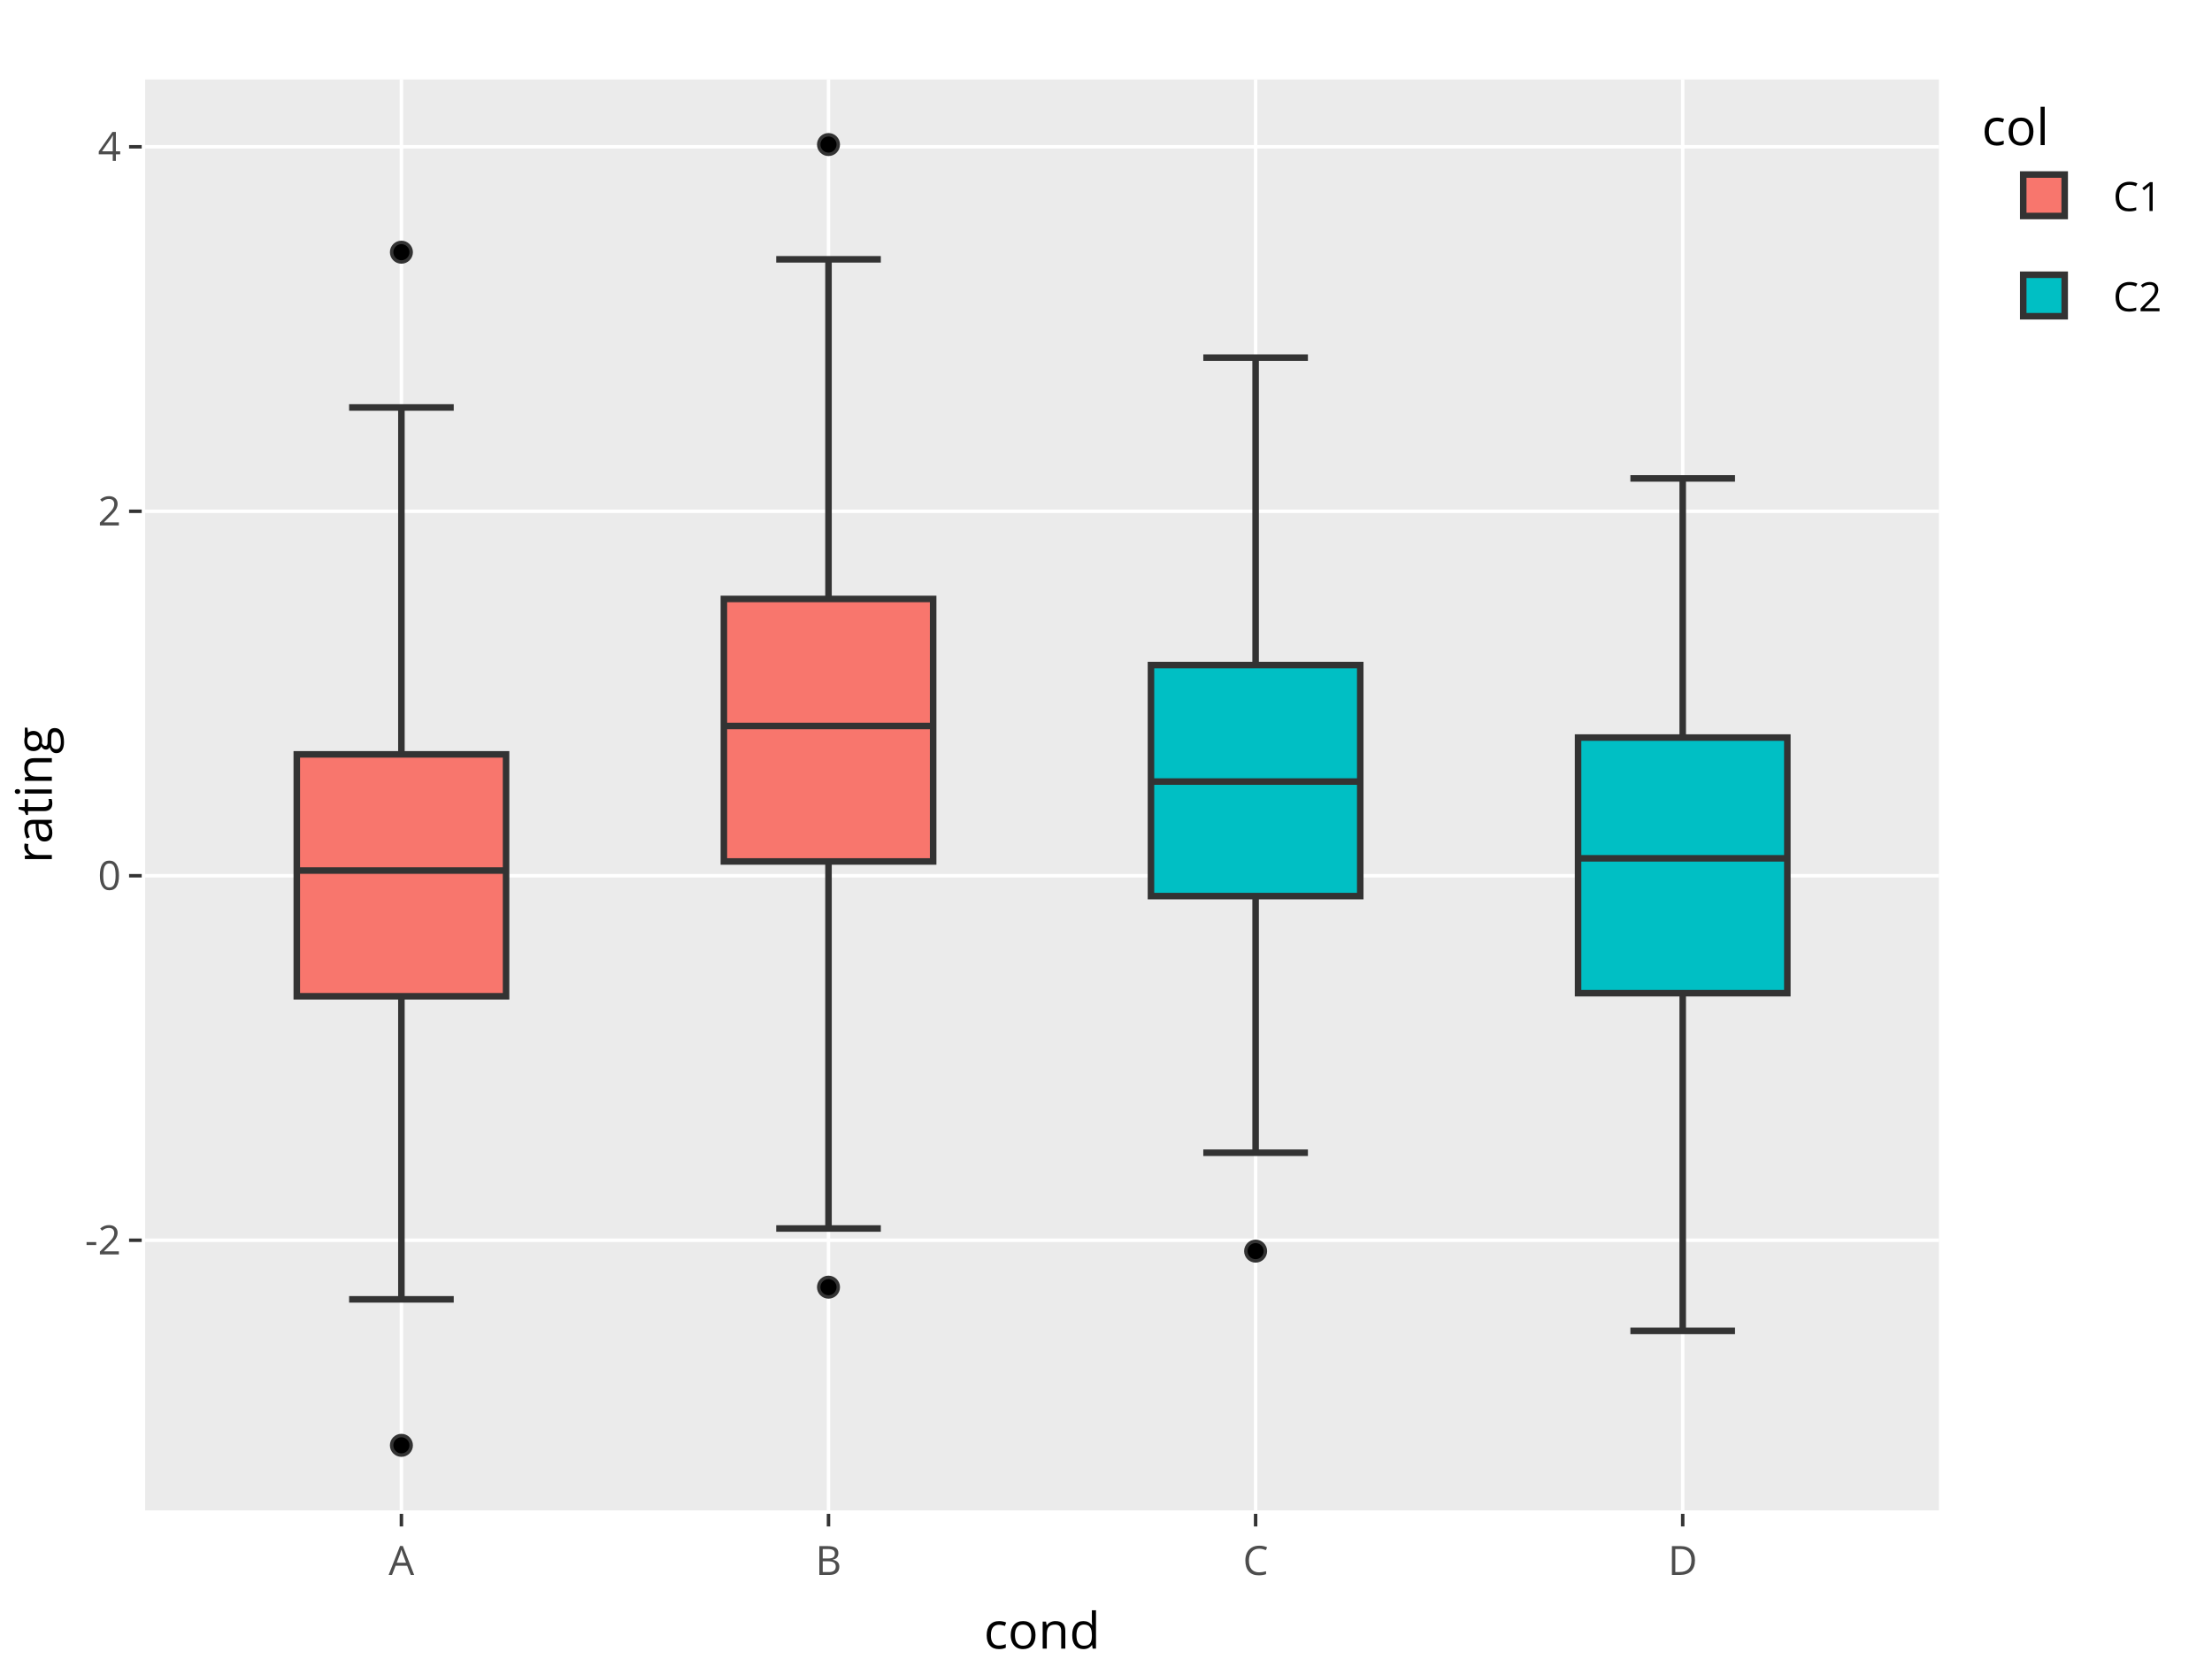
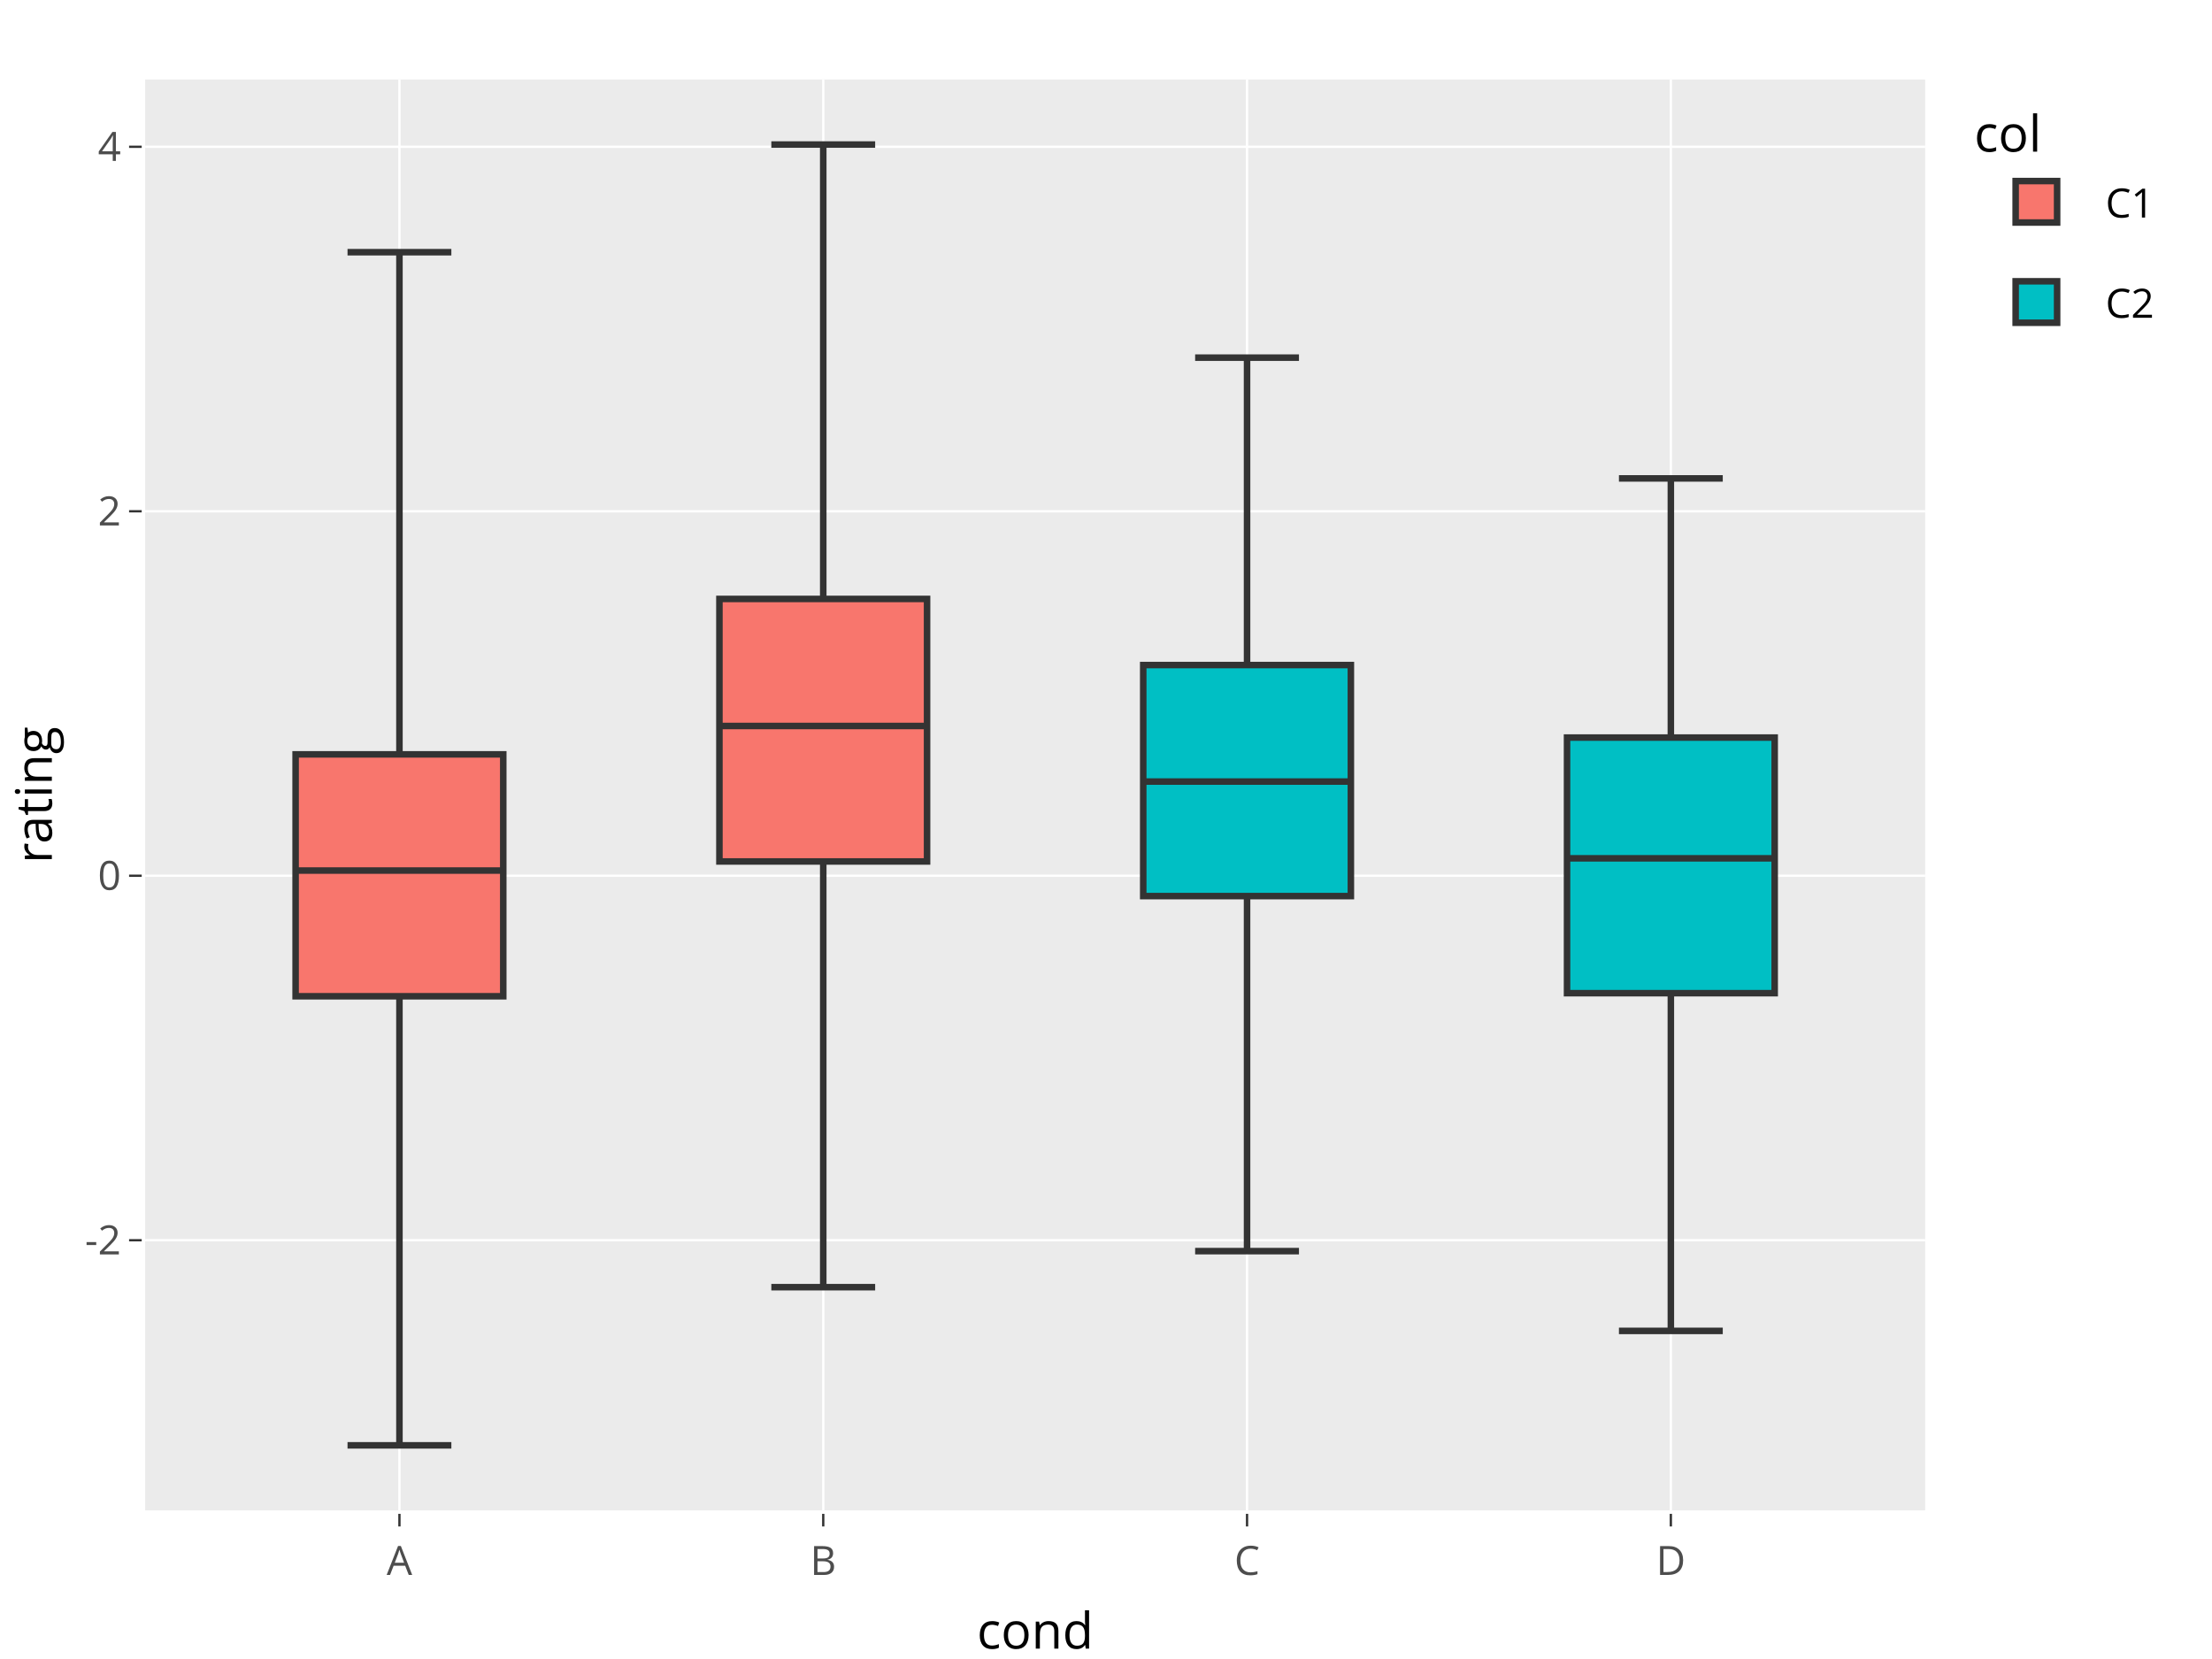
<svg xmlns="http://www.w3.org/2000/svg" class="main-svg" width="640" height="480" style="" viewBox="0 0 640 480">
  <rect x="0" y="0" width="640" height="480" style="fill: rgb(255, 255, 255); fill-opacity: 1;" />
  <defs id="defs-">
    <g class="clips">
      <clipPath id="clipxyplot" class="plotclip">
-         <rect width="519" height="414" />
+         <rect width="515" height="414" />
      </clipPath>
      <clipPath class="axesclip" id="clipx">
-         <rect x="42" y="0" width="519" height="480" />
+         <rect x="42" y="0" width="515" height="480" />
      </clipPath>
      <clipPath class="axesclip" id="clipy">
        <rect x="0" y="23" width="640" height="414" />
      </clipPath>
      <clipPath class="axesclip" id="clipxy">
-         <rect x="42" y="23" width="519" height="414" />
+         <rect x="42" y="23" width="515" height="414" />
      </clipPath>
    </g>
    <g class="gradients" />
    <g class="patterns" />
  </defs>
  <g class="bglayer">
-     <rect class="bg" x="42" y="23" width="519" height="414" style="fill: rgb(235, 235, 235); fill-opacity: 1; stroke-width: 0;" />
+     <rect class="bg" x="42" y="23" width="515" height="414" style="fill: rgb(235, 235, 235); fill-opacity: 1; stroke-width: 0;" />
  </g>
  <g class="layer-below">
    <g class="imagelayer" />
-     <g class="shapelayer">
-       <path data-index="0" fill-rule="evenodd" d="M42,437H561V23H42Z" style="opacity: 1; stroke: rgb(0, 0, 0); stroke-opacity: 0; fill: rgb(0, 0, 0); fill-opacity: 0; stroke-width: 0px;" />
-     </g>
+     <g class="shapelayer" />
  </g>
  <g class="cartesianlayer">
    <g class="subplot xy">
      <g class="layer-subplot">
        <g class="shapelayer" />
        <g class="imagelayer" />
      </g>
+       <g class="minor-gridlayer">
+         <g class="x" />
+         <g class="y" />
+       </g>
      <g class="gridlayer">
        <g class="x">
-           <path class="xgrid crisp" transform="translate(116.14,0)" d="M0,23v414" style="stroke: rgb(255, 255, 255); stroke-opacity: 1; stroke-width: 1px;" />
-           <path class="xgrid crisp" transform="translate(239.71,0)" d="M0,23v414" style="stroke: rgb(255, 255, 255); stroke-opacity: 1; stroke-width: 1px;" />
-           <path class="xgrid crisp" transform="translate(363.29,0)" d="M0,23v414" style="stroke: rgb(255, 255, 255); stroke-opacity: 1; stroke-width: 1px;" />
-           <path class="xgrid crisp" transform="translate(486.86,0)" d="M0,23v414" style="stroke: rgb(255, 255, 255); stroke-opacity: 1; stroke-width: 1px;" />
+           <path class="xgrid crisp" transform="translate(115.57,0)" d="M0,23v414" style="stroke: rgb(255, 255, 255); stroke-opacity: 1; stroke-width: 0.664px;" />
+           <path class="xgrid crisp" transform="translate(238.19,0)" d="M0,23v414" style="stroke: rgb(255, 255, 255); stroke-opacity: 1; stroke-width: 0.664px;" />
+           <path class="xgrid crisp" transform="translate(360.81,0)" d="M0,23v414" style="stroke: rgb(255, 255, 255); stroke-opacity: 1; stroke-width: 0.664px;" />
+           <path class="xgrid crisp" transform="translate(483.43,0)" d="M0,23v414" style="stroke: rgb(255, 255, 255); stroke-opacity: 1; stroke-width: 0.664px;" />
        </g>
        <g class="y">
-           <path class="ygrid crisp" transform="translate(0,358.84)" d="M42,0h519" style="stroke: rgb(255, 255, 255); stroke-opacity: 1; stroke-width: 1px;" />
-           <path class="ygrid crisp" transform="translate(0,253.38)" d="M42,0h519" style="stroke: rgb(255, 255, 255); stroke-opacity: 1; stroke-width: 1px;" />
-           <path class="ygrid crisp" transform="translate(0,147.93)" d="M42,0h519" style="stroke: rgb(255, 255, 255); stroke-opacity: 1; stroke-width: 1px;" />
-           <path class="ygrid crisp" transform="translate(0,42.47)" d="M42,0h519" style="stroke: rgb(255, 255, 255); stroke-opacity: 1; stroke-width: 1px;" />
+           <path class="ygrid crisp" transform="translate(0,358.84)" d="M42,0h515" style="stroke: rgb(255, 255, 255); stroke-opacity: 1; stroke-width: 0.664px;" />
+           <path class="ygrid crisp" transform="translate(0,253.38)" d="M42,0h515" style="stroke: rgb(255, 255, 255); stroke-opacity: 1; stroke-width: 0.664px;" />
+           <path class="ygrid crisp" transform="translate(0,147.93)" d="M42,0h515" style="stroke: rgb(255, 255, 255); stroke-opacity: 1; stroke-width: 0.664px;" />
+           <path class="ygrid crisp" transform="translate(0,42.47)" d="M42,0h515" style="stroke: rgb(255, 255, 255); stroke-opacity: 1; stroke-width: 0.664px;" />
        </g>
      </g>
      <g class="zerolinelayer" />
      <path class="xlines-below" />
      <path class="ylines-below" />
      <g class="overlines-below" />
      <g class="xaxislayer-below" />
      <g class="yaxislayer-below" />
      <g class="overaxes-below" />
      <g class="plot" transform="translate(42,23)" clip-path="url(#clipxyplot)">
        <g class="boxlayer mlayer">
          <g class="trace boxes" style="opacity: 1;">
-             <path class="box" d="M43.87,228.88H104.42M43.87,265.25H104.42V195.26H43.87ZM74.14,265.25V352.94M74.14,195.26V94.89M59.01,352.94H89.28M59.01,94.89H89.28" style="vector-effect: non-scaling-stroke; stroke-width: 1.89px; stroke: rgb(51, 51, 51); stroke-opacity: 1; fill: rgb(248, 118, 109); fill-opacity: 1;" />
-             <path class="box" d="M167.44,187.05H227.99M167.44,226.25H227.99V150.29H167.44ZM197.71,226.25V332.44M197.71,150.29V52.03M182.58,332.44H212.85M182.58,52.03H212.85" style="vector-effect: non-scaling-stroke; stroke-width: 1.89px; stroke: rgb(51, 51, 51); stroke-opacity: 1; fill: rgb(248, 118, 109); fill-opacity: 1;" />
-             <g class="points">
-               <path class="point" transform="translate(74.14,395.18)" d="M2.83,0A2.83,2.83 0 1,1 0,-2.83A2.83,2.83 0 0,1 2.83,0Z" style="opacity: 1; stroke-width: 1px; fill: rgb(0, 0, 0); fill-opacity: 1; stroke: rgb(51, 51, 51); stroke-opacity: 1;" />
-               <path class="point" transform="translate(74.14,49.97)" d="M2.83,0A2.83,2.83 0 1,1 0,-2.83A2.83,2.83 0 0,1 2.83,0Z" style="opacity: 1; stroke-width: 1px; fill: rgb(0, 0, 0); fill-opacity: 1; stroke: rgb(51, 51, 51); stroke-opacity: 1;" />
-             </g>
-             <g class="points">
-               <path class="point" transform="translate(197.71,349.42)" d="M2.83,0A2.83,2.83 0 1,1 0,-2.83A2.83,2.83 0 0,1 2.83,0Z" style="opacity: 1; stroke-width: 1px; fill: rgb(0, 0, 0); fill-opacity: 1; stroke: rgb(51, 51, 51); stroke-opacity: 1;" />
-               <path class="point" transform="translate(197.71,18.82)" d="M2.83,0A2.83,2.83 0 1,1 0,-2.83A2.83,2.83 0 0,1 2.83,0Z" style="opacity: 1; stroke-width: 1px; fill: rgb(0, 0, 0); fill-opacity: 1; stroke: rgb(51, 51, 51); stroke-opacity: 1;" />
-             </g>
+             <path class="box" d="M43.53,228.88H103.61M43.53,265.25H103.61V195.26H43.53ZM73.57,265.25V395.18M73.57,195.26V49.97M58.55,395.18H88.59M58.55,49.97H88.59" style="vector-effect: none; stroke-width: 1.89px; stroke: rgb(51, 51, 51); stroke-opacity: 1; fill: rgb(248, 118, 109); fill-opacity: 1;" />
+             <path class="box" d="M166.15,187.05H226.23M166.15,226.25H226.23V150.29H166.15ZM196.19,226.25V349.42M196.19,150.29V18.82M181.17,349.42H211.21M181.17,18.82H211.21" style="vector-effect: none; stroke-width: 1.89px; stroke: rgb(51, 51, 51); stroke-opacity: 1; fill: rgb(248, 118, 109); fill-opacity: 1;" />
          </g>
          <g class="trace boxes" style="opacity: 1;">
-             <path class="box" d="M291.01,203.13H351.56M291.01,236.27H351.56V169.42H291.01ZM321.29,236.27V310.52M321.29,169.42V80.48M306.15,310.52H336.42M306.15,80.48H336.42" style="vector-effect: non-scaling-stroke; stroke-width: 1.89px; stroke: rgb(51, 51, 51); stroke-opacity: 1; fill: rgb(0, 191, 196); fill-opacity: 1;" />
-             <path class="box" d="M414.58,225.34H475.13M414.58,264.36H475.13V190.4H414.58ZM444.86,264.36V362.07M444.86,190.4V115.42M429.72,362.07H459.99M429.72,115.42H459.99" style="vector-effect: non-scaling-stroke; stroke-width: 1.89px; stroke: rgb(51, 51, 51); stroke-opacity: 1; fill: rgb(0, 191, 196); fill-opacity: 1;" />
-             <g class="points">
-               <path class="point" transform="translate(321.29,338.99)" d="M2.83,0A2.83,2.83 0 1,1 0,-2.83A2.83,2.83 0 0,1 2.83,0Z" style="opacity: 1; stroke-width: 1px; fill: rgb(0, 0, 0); fill-opacity: 1; stroke: rgb(51, 51, 51); stroke-opacity: 1;" />
-             </g>
-             <g class="points" />
+             <path class="box" d="M288.77,203.13H348.85M288.77,236.27H348.85V169.42H288.77ZM318.81,236.27V338.99M318.81,169.42V80.48M303.79,338.99H333.83M303.79,80.48H333.83" style="vector-effect: none; stroke-width: 1.89px; stroke: rgb(51, 51, 51); stroke-opacity: 1; fill: rgb(0, 191, 196); fill-opacity: 1;" />
+             <path class="box" d="M411.39,225.34H471.47M411.39,264.36H471.47V190.4H411.39ZM441.43,264.36V362.07M441.43,190.4V115.42M426.41,362.07H456.45M426.41,115.42H456.45" style="vector-effect: none; stroke-width: 1.89px; stroke: rgb(51, 51, 51); stroke-opacity: 1; fill: rgb(0, 191, 196); fill-opacity: 1;" />
          </g>
        </g>
      </g>
      <g class="overplot" />
      <path class="xlines-above crisp" d="" style="fill: none; stroke-width: 1px; stroke: rgb(0, 0, 0); stroke-opacity: 0;" />
      <path class="ylines-above crisp" d="" style="fill: none; stroke-width: 1px; stroke: rgb(0, 0, 0); stroke-opacity: 0;" />
      <g class="overlines-above" />
      <g class="xaxislayer-above">
-         <path class="xtick ticks crisp" d="M0,438v3.653" transform="translate(116.14,0)" style="stroke: rgb(51, 51, 51); stroke-opacity: 1; stroke-width: 1px;" />
-         <path class="xtick ticks crisp" d="M0,438v3.653" transform="translate(239.71,0)" style="stroke: rgb(51, 51, 51); stroke-opacity: 1; stroke-width: 1px;" />
-         <path class="xtick ticks crisp" d="M0,438v3.653" transform="translate(363.29,0)" style="stroke: rgb(51, 51, 51); stroke-opacity: 1; stroke-width: 1px;" />
-         <path class="xtick ticks crisp" d="M0,438v3.653" transform="translate(486.86,0)" style="stroke: rgb(51, 51, 51); stroke-opacity: 1; stroke-width: 1px;" />
+         <path class="xtick ticks crisp" d="M0,438v3.653" transform="translate(115.57,0)" style="stroke: rgb(51, 51, 51); stroke-opacity: 1; stroke-width: 0.664px;" />
+         <path class="xtick ticks crisp" d="M0,438v3.653" transform="translate(238.19,0)" style="stroke: rgb(51, 51, 51); stroke-opacity: 1; stroke-width: 0.664px;" />
+         <path class="xtick ticks crisp" d="M0,438v3.653" transform="translate(360.81,0)" style="stroke: rgb(51, 51, 51); stroke-opacity: 1; stroke-width: 0.664px;" />
+         <path class="xtick ticks crisp" d="M0,438v3.653" transform="translate(483.43,0)" style="stroke: rgb(51, 51, 51); stroke-opacity: 1; stroke-width: 0.664px;" />
        <g class="xtick">
-           <text text-anchor="middle" x="0" y="455.68" transform="translate(116.14,0)" style="font-family: 'Open Sans', verdana, arial, sans-serif; font-size: 11.69px; fill: rgb(77, 77, 77); fill-opacity: 1; white-space: pre; opacity: 1;">A</text>
+           <text text-anchor="middle" x="0" y="455.68" transform="translate(115.57,0)" style="font-family: 'Open Sans', verdana, arial, sans-serif; font-size: 11.69px; fill: rgb(77, 77, 77); fill-opacity: 1; white-space: pre; opacity: 1;">A</text>
        </g>
        <g class="xtick">
-           <text text-anchor="middle" x="0" y="455.68" style="font-family: 'Open Sans', verdana, arial, sans-serif; font-size: 11.69px; fill: rgb(77, 77, 77); fill-opacity: 1; white-space: pre; opacity: 1;" transform="translate(239.71,0)">B</text>
+           <text text-anchor="middle" x="0" y="455.68" style="font-family: 'Open Sans', verdana, arial, sans-serif; font-size: 11.69px; fill: rgb(77, 77, 77); fill-opacity: 1; white-space: pre; opacity: 1;" transform="translate(238.19,0)">B</text>
        </g>
        <g class="xtick">
-           <text text-anchor="middle" x="0" y="455.68" style="font-family: 'Open Sans', verdana, arial, sans-serif; font-size: 11.69px; fill: rgb(77, 77, 77); fill-opacity: 1; white-space: pre; opacity: 1;" transform="translate(363.29,0)">C</text>
+           <text text-anchor="middle" x="0" y="455.68" style="font-family: 'Open Sans', verdana, arial, sans-serif; font-size: 11.69px; fill: rgb(77, 77, 77); fill-opacity: 1; white-space: pre; opacity: 1;" transform="translate(360.81,0)">C</text>
        </g>
        <g class="xtick">
-           <text text-anchor="middle" x="0" y="455.68" style="font-family: 'Open Sans', verdana, arial, sans-serif; font-size: 11.69px; fill: rgb(77, 77, 77); fill-opacity: 1; white-space: pre; opacity: 1;" transform="translate(486.86,0)">D</text>
+           <text text-anchor="middle" x="0" y="455.68" style="font-family: 'Open Sans', verdana, arial, sans-serif; font-size: 11.69px; fill: rgb(77, 77, 77); fill-opacity: 1; white-space: pre; opacity: 1;" transform="translate(483.43,0)">D</text>
        </g>
      </g>
      <g class="yaxislayer-above">
-         <path class="ytick ticks crisp" d="M41,0h-3.653" transform="translate(0,358.84)" style="stroke: rgb(51, 51, 51); stroke-opacity: 1; stroke-width: 1px;" />
-         <path class="ytick ticks crisp" d="M41,0h-3.653" transform="translate(0,253.38)" style="stroke: rgb(51, 51, 51); stroke-opacity: 1; stroke-width: 1px;" />
-         <path class="ytick ticks crisp" d="M41,0h-3.653" transform="translate(0,147.93)" style="stroke: rgb(51, 51, 51); stroke-opacity: 1; stroke-width: 1px;" />
-         <path class="ytick ticks crisp" d="M41,0h-3.653" transform="translate(0,42.47)" style="stroke: rgb(51, 51, 51); stroke-opacity: 1; stroke-width: 1px;" />
+         <path class="ytick ticks crisp" d="M41,0h-3.653" transform="translate(0,358.84)" style="stroke: rgb(51, 51, 51); stroke-opacity: 1; stroke-width: 0.664px;" />
+         <path class="ytick ticks crisp" d="M41,0h-3.653" transform="translate(0,253.38)" style="stroke: rgb(51, 51, 51); stroke-opacity: 1; stroke-width: 0.664px;" />
+         <path class="ytick ticks crisp" d="M41,0h-3.653" transform="translate(0,147.93)" style="stroke: rgb(51, 51, 51); stroke-opacity: 1; stroke-width: 0.664px;" />
+         <path class="ytick ticks crisp" d="M41,0h-3.653" transform="translate(0,42.47)" style="stroke: rgb(51, 51, 51); stroke-opacity: 1; stroke-width: 0.664px;" />
        <g class="ytick">
          <text text-anchor="end" x="35.009" y="4.091" transform="translate(0,358.84)" style="font-family: 'Open Sans', verdana, arial, sans-serif; font-size: 11.69px; fill: rgb(77, 77, 77); fill-opacity: 1; white-space: pre; opacity: 1;">-2</text>
        </g>
        <g class="ytick">
          <text text-anchor="end" x="35.009" y="4.091" style="font-family: 'Open Sans', verdana, arial, sans-serif; font-size: 11.69px; fill: rgb(77, 77, 77); fill-opacity: 1; white-space: pre; opacity: 1;" transform="translate(0,253.38)">0</text>
        </g>
        <g class="ytick">
          <text text-anchor="end" x="35.009" y="4.091" style="font-family: 'Open Sans', verdana, arial, sans-serif; font-size: 11.69px; fill: rgb(77, 77, 77); fill-opacity: 1; white-space: pre; opacity: 1;" transform="translate(0,147.93)">2</text>
        </g>
        <g class="ytick">
          <text text-anchor="end" x="35.009" y="4.091" style="font-family: 'Open Sans', verdana, arial, sans-serif; font-size: 11.69px; fill: rgb(77, 77, 77); fill-opacity: 1; white-space: pre; opacity: 1;" transform="translate(0,42.47)">4</text>
        </g>
      </g>
      <g class="overaxes-above" />
    </g>
  </g>
  <g class="polarlayer" />
  <g class="smithlayer" />
  <g class="ternarylayer" />
  <g class="geolayer" />
  <g class="funnelarealayer" />
  <g class="pielayer" />
  <g class="iciclelayer" />
  <g class="treemaplayer" />
  <g class="sunburstlayer" />
  <g class="glimages" />
  <defs id="topdefs-">
    <g class="clips" />
    <clipPath id="legend">
-       <rect width="61" height="77" x="0" y="0" />
+       <rect width="61.22" height="77.22" x="1.89" y="1.89" />
    </clipPath>
  </defs>
  <g class="layer-above">
    <g class="imagelayer" />
    <g class="shapelayer" />
  </g>
  <g class="infolayer">
-     <g class="legend" pointer-events="all" transform="translate(571.38,23)">
-       <rect class="bg" shape-rendering="crispEdges" style="stroke: rgb(0, 0, 0); stroke-opacity: 0; fill: rgb(255, 255, 255); fill-opacity: 1; stroke-width: 0px;" width="61" height="77" x="0" y="0" />
+     <g class="legend" pointer-events="all" transform="translate(567.3,23)">
+       <rect class="bg" shape-rendering="crispEdges" style="stroke: rgb(0, 0, 0); stroke-opacity: 0; fill: rgb(255, 255, 255); fill-opacity: 1; stroke-width: 1.89px;" width="63.11" height="79.11" x="0.945" y="0.945" />
      <g class="scrollbox" transform="" clip-path="url(#legend)">
-         <text class="legendtitletext" text-anchor="start" x="2" y="18.995" style="font-family: 'Open Sans', verdana, arial, sans-serif; font-size: 14.612px; fill: rgb(0, 0, 0); fill-opacity: 1; white-space: pre;">col</text>
+         <text class="legendtitletext" text-anchor="start" x="3.89" y="20.885" style="font-family: 'Open Sans', verdana, arial, sans-serif; font-size: 14.612px; fill: rgb(0, 0, 0); fill-opacity: 1; white-space: pre;">col</text>
        <g class="groups" transform="">
-           <g class="traces" transform="translate(0,33.49543)" style="opacity: 1;">
+           <g class="traces" transform="translate(1.889764,35.3852)" style="opacity: 1;">
            <text class="legendtext" text-anchor="start" x="40" y="4.559" style="font-family: 'Open Sans', verdana, arial, sans-serif; font-size: 11.69px; fill: rgb(0, 0, 0); fill-opacity: 1; white-space: pre;">C1</text>
            <g class="layers" style="opacity: 1;">
              <g class="legendfill" />
              <g class="legendlines" />
              <g class="legendsymbols">
                <g class="legendpoints">
                  <path class="legendbox" d="M6,6H-6V-6H6Z" transform="translate(20,0)" style="stroke-width: 1.89px; fill: rgb(248, 118, 109); fill-opacity: 1; stroke: rgb(51, 51, 51); stroke-opacity: 1;" />
                </g>
              </g>
            </g>
            <rect class="legendtoggle" x="0" y="-9.5" width="55.594" height="19" style="fill: rgb(0, 0, 0); fill-opacity: 0;" />
          </g>
        </g>
        <g class="groups" transform="translate(0,10)">
-           <g class="traces" transform="translate(0,52.49543)" style="opacity: 1;">
+           <g class="traces" transform="translate(1.889764,54.3852)" style="opacity: 1;">
            <text class="legendtext" text-anchor="start" x="40" y="4.559" style="font-family: 'Open Sans', verdana, arial, sans-serif; font-size: 11.69px; fill: rgb(0, 0, 0); fill-opacity: 1; white-space: pre;">C2</text>
            <g class="layers" style="opacity: 1;">
              <g class="legendfill" />
              <g class="legendlines" />
              <g class="legendsymbols">
                <g class="legendpoints">
                  <path class="legendbox" d="M6,6H-6V-6H6Z" transform="translate(20,0)" style="stroke-width: 1.89px; fill: rgb(0, 191, 196); fill-opacity: 1; stroke: rgb(51, 51, 51); stroke-opacity: 1;" />
                </g>
              </g>
            </g>
            <rect class="legendtoggle" x="0" y="-9.5" width="55.594" height="19" style="fill: rgb(0, 0, 0); fill-opacity: 0;" />
          </g>
        </g>
      </g>
      <rect class="scrollbar" rx="20" ry="3" width="0" height="0" style="fill: rgb(128, 139, 164); fill-opacity: 1;" x="0" y="0" />
    </g>
    <g class="g-gtitle" />
    <g class="g-xtitle" transform="translate(0,-13.83562)">
-       <text class="xtitle" x="301.5" y="490.836" text-anchor="middle" style="font-family: 'Open Sans', verdana, arial, sans-serif; font-size: 14.61px; fill: rgb(0, 0, 0); opacity: 1; font-weight: normal; white-space: pre;">cond</text>
+       <text class="xtitle" x="299.5" y="490.836" text-anchor="middle" style="font-family: 'Open Sans', verdana, arial, sans-serif; font-size: 14.61px; fill: rgb(0, 0, 0); opacity: 1; font-weight: normal; white-space: pre;">cond</text>
    </g>
    <g class="g-ytitle" transform="translate(12.22363,0)">
      <text class="ytitle" transform="rotate(-90,2.776256,230)" x="2.776" y="230" text-anchor="middle" style="font-family: 'Open Sans', verdana, arial, sans-serif; font-size: 14.61px; fill: rgb(0, 0, 0); opacity: 1; font-weight: normal; white-space: pre;">rating</text>
    </g>
  </g>
</svg>
